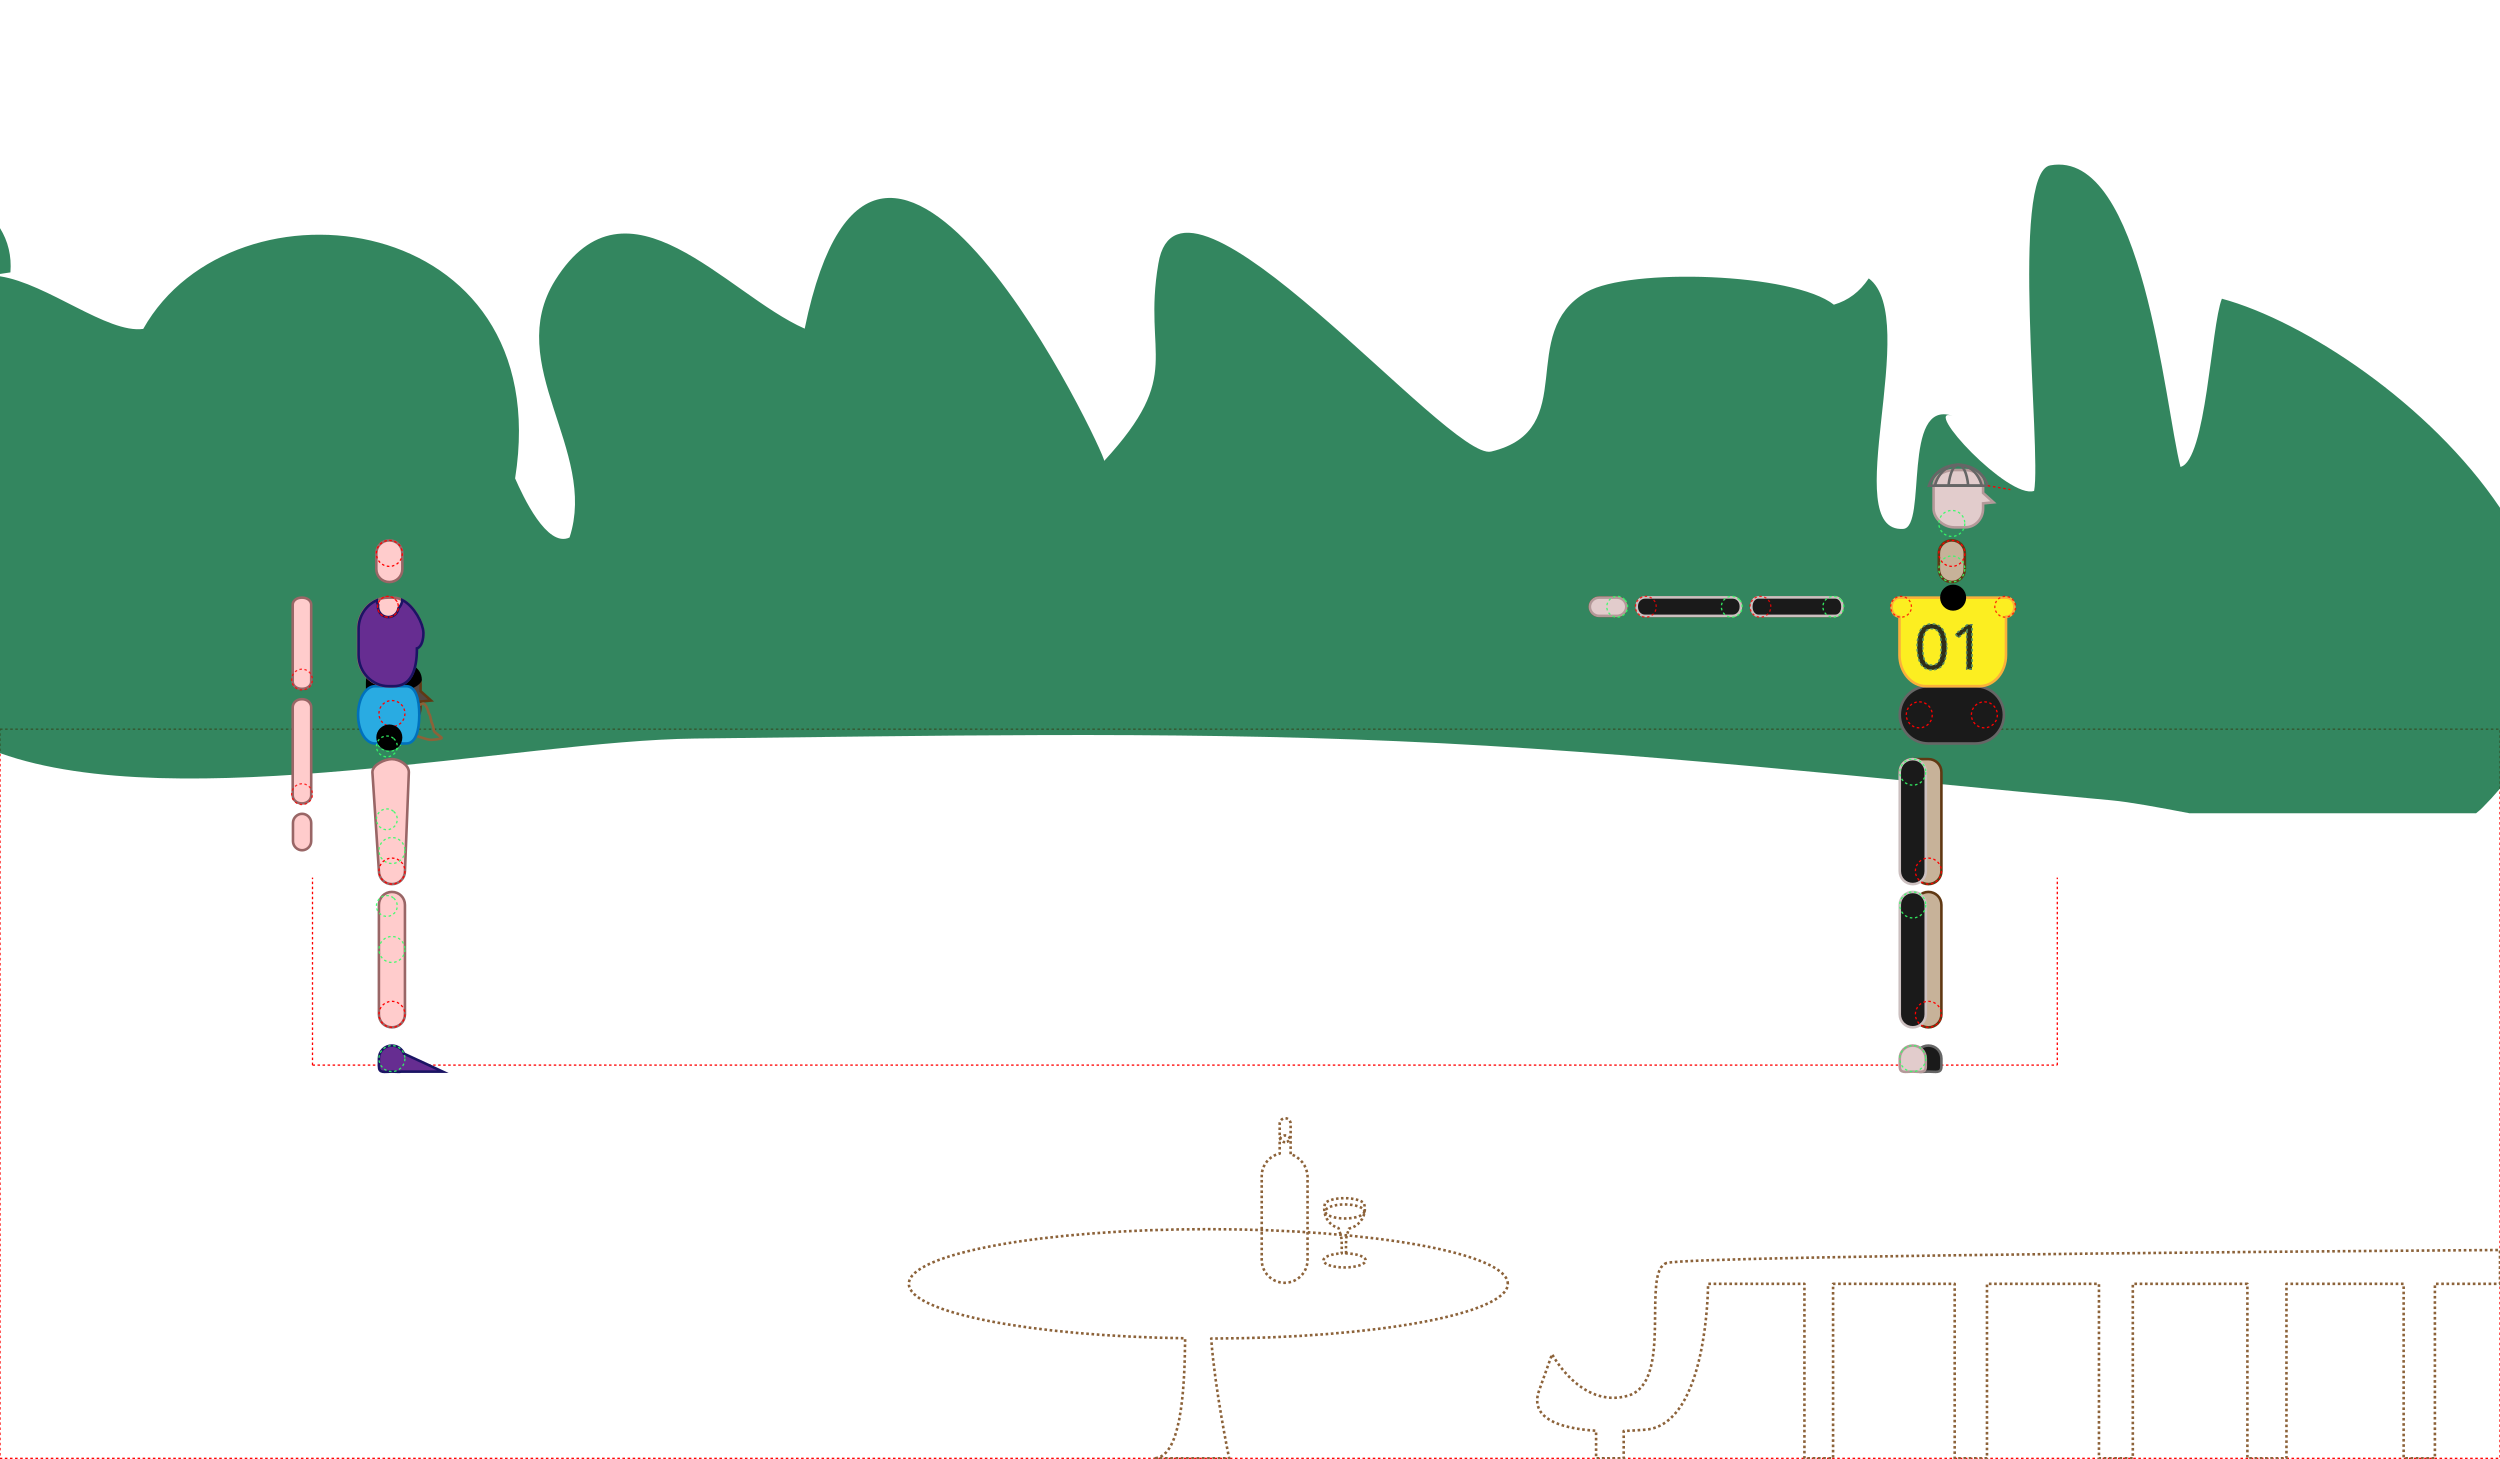
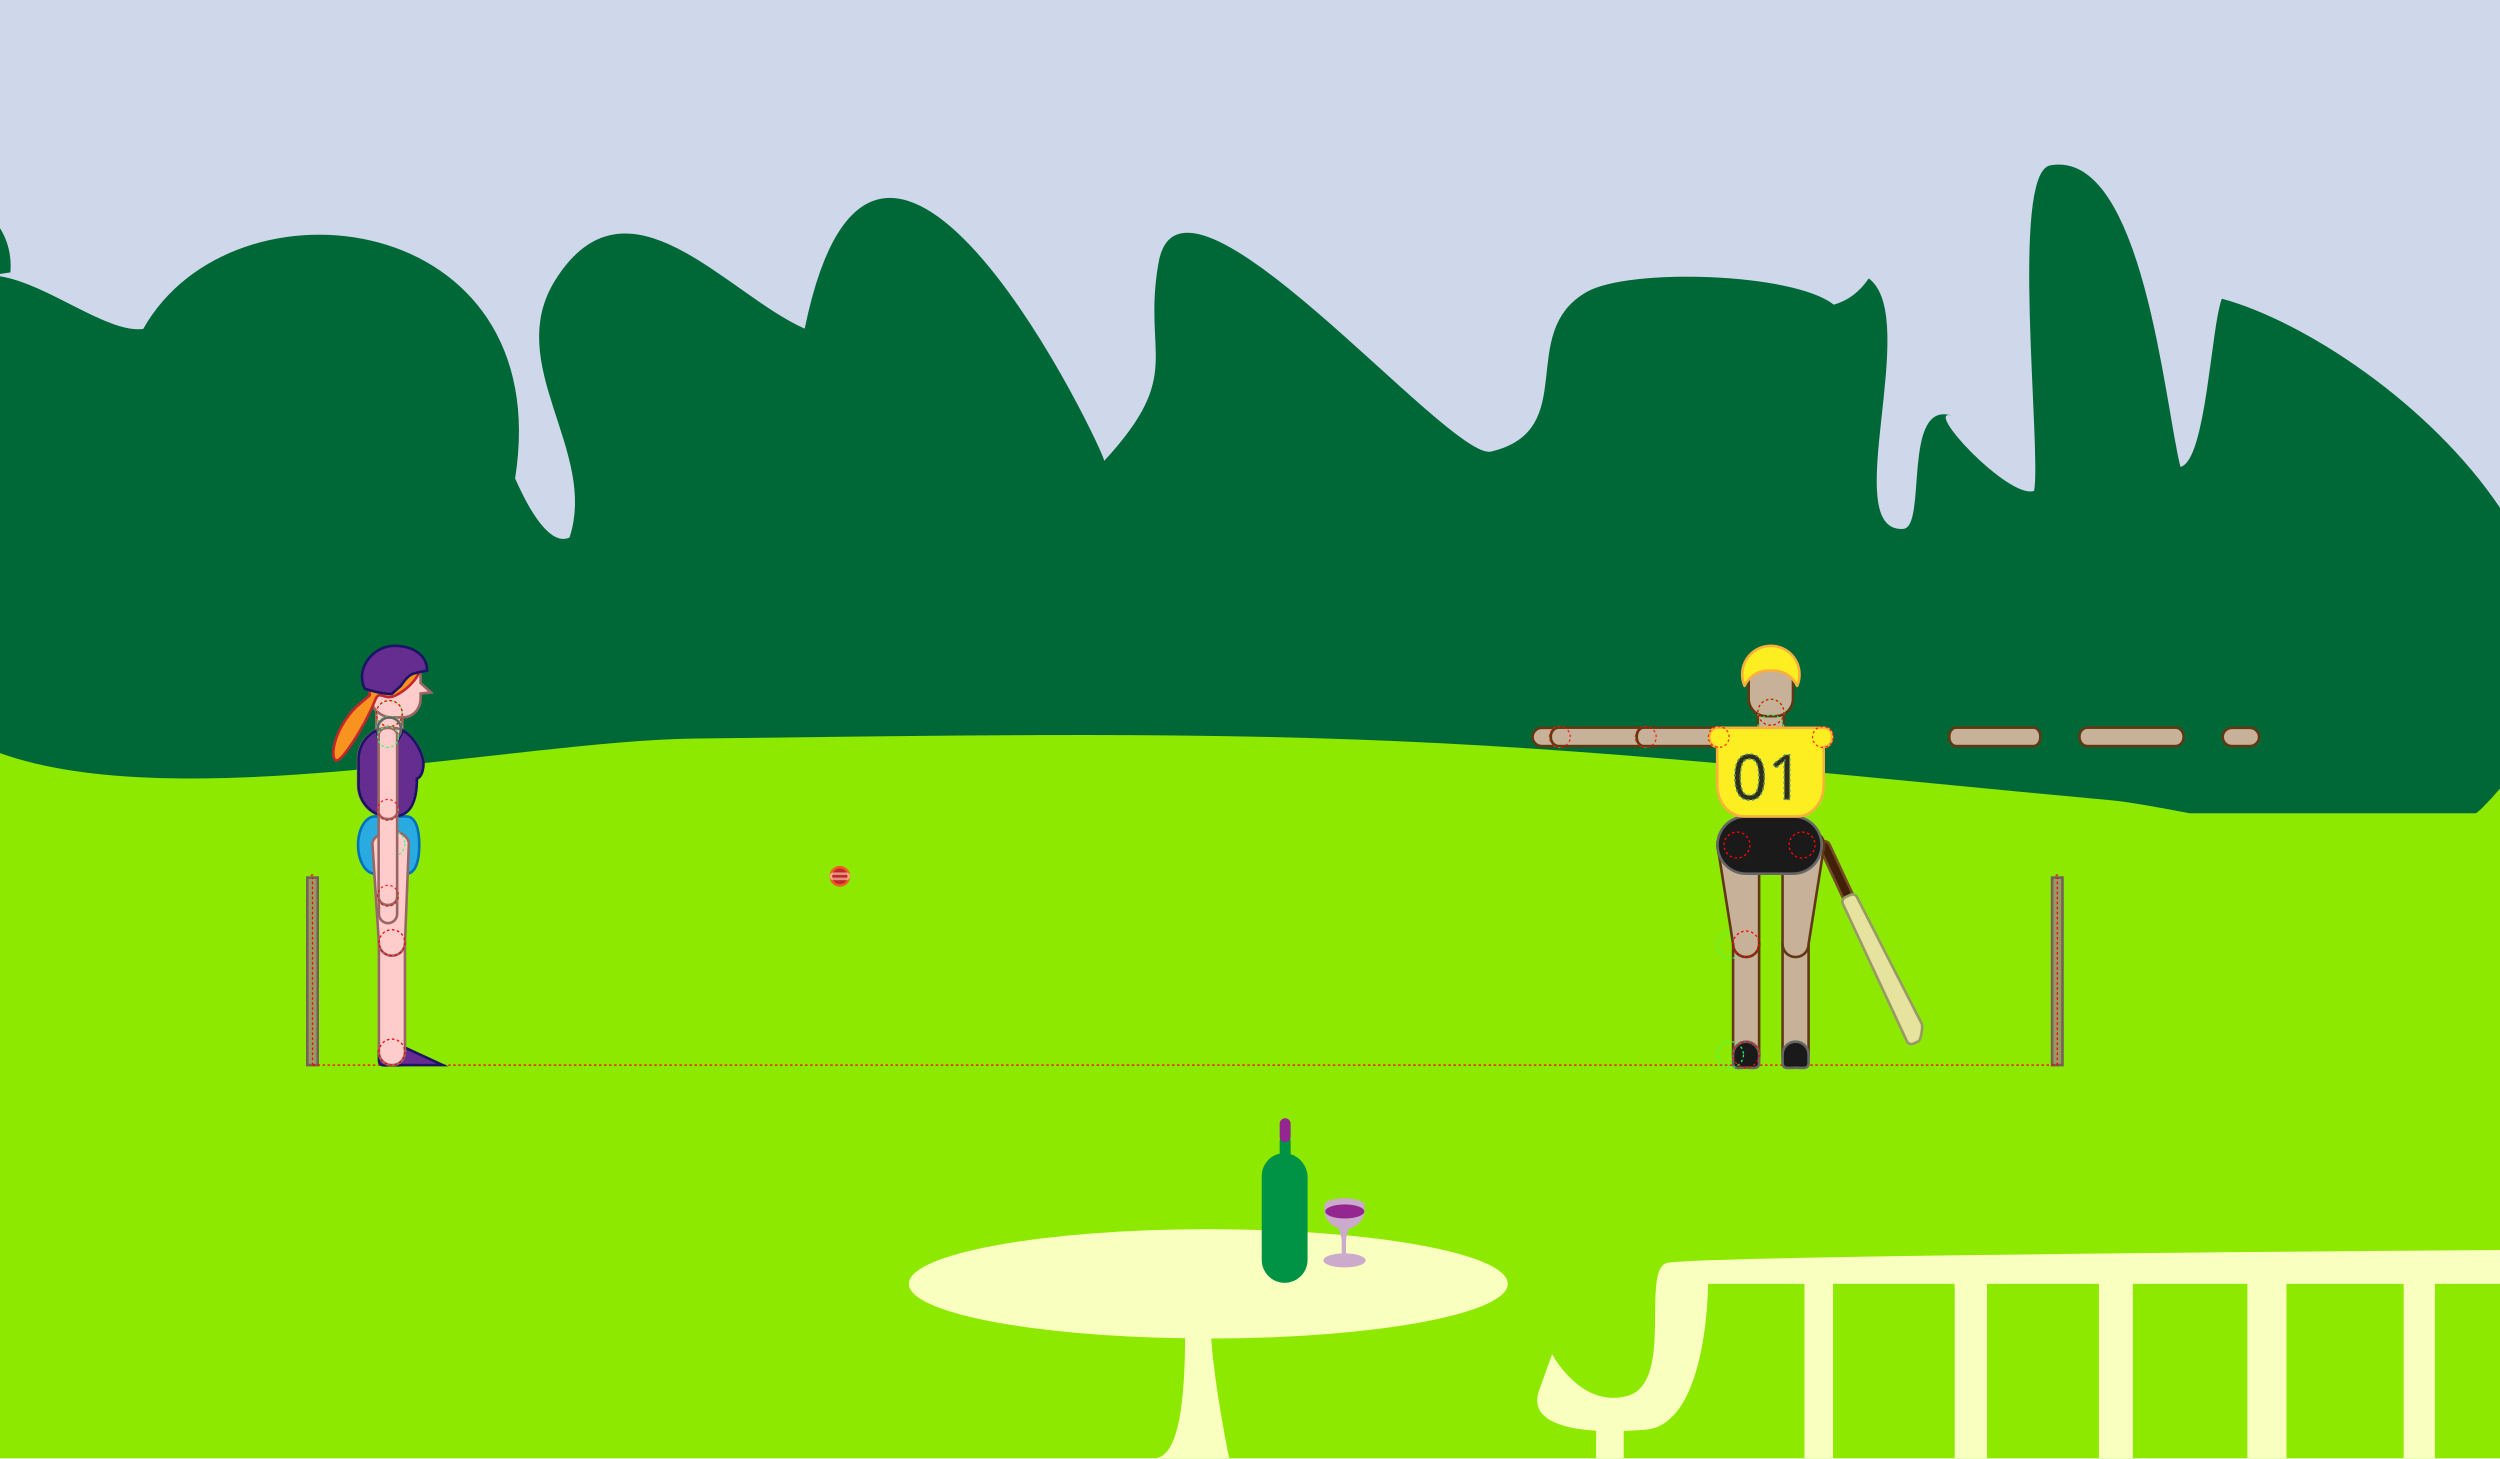
- <svg xmlns="http://www.w3.org/2000/svg" version="1.1" id="svg4611" x="0px" y="0px" viewBox="0 0 960 560" style="enable-background:new 0 0 960 560;" xml:space="preserve">
+ <svg xmlns="http://www.w3.org/2000/svg" xmlns:xlink="http://www.w3.org/1999/xlink" version="1.1" id="svg4611" x="0px" y="0px" viewBox="0 0 960 560" style="enable-background:new 0 0 960 560;" xml:space="preserve">
  <style type="text/css">
+ 	.grass{fill:#8EE900;}
+ 	.sky{fill:#CFD7EB;}
+ 	.treefoliage{fill:#006837;}
+ 	.furniture{fill:#F9FFBF;}
+ 	.wine{fill:#93278F;}
+ 	.wineglass{fill:#CCAACC;}
+ 	.winebottle{fill:#009245;}
+ 	.bottlecap{fill:#93278F;}
+ 
+ 	.person2flesh{fill:#C7B299;stroke:#603813;stroke-miterlimit:10;}
+ 	.cricketclothes{fill:#FFFFF0;stroke:#CCC0C0;stroke-miterlimit:10;}
+ 	.sprue{fill:none;stroke:#FF0000;stroke-width:2;stroke-miterlimit:10;}
+ 	.backcloth{opacity:0.3;fill:#95D7E4;}
+ 	.socket{fill:none;stroke:#FF0000;stroke-width:0.5;stroke-miterlimit:10;stroke-dasharray:1;}
+ 	.ball{opacity:0.9;fill:none;stroke:#33FF66;stroke-width:0.5;stroke-miterlimit:10;stroke-dasharray:1;}
+ 	.person1flesh{fill:#E2CCCC;stroke:#B49999;stroke-miterlimit:10;}
+ 	.person2hair{fill:#2A0018;}
+ 	.cricketbatwillow{fill:#E5E39E;stroke:#999966;stroke-miterlimit:10;}
+ 	.cricketbails{fill:#FBB03B;stroke:#F15A24;stroke-miterlimit:10;}
+ 	.cricketstumps{fill:#999966;stroke:#736357;stroke-miterlimit:10;}
+ 	.cricketbathandle{fill:#42210B;stroke:#754C24;stroke-miterlimit:10;}
+ 	.cricketball{fill:#C1272D;stroke:#F15A24;stroke-miterlimit:10;}
+ 	.cricketstitching{fill:none;stroke:#FFFFCC;stroke-miterlimit:10;stroke-opacity:0.5;}
+ 	.liveryteam1A{fill:#C1272D;stroke:#FF7BAC;stroke-miterlimit:10;}
+ 	.liveryteam2A{fill:#333333;stroke:#66666B;stroke-miterlimit:10;}
+ 
	.st0{fill:#CFD7EB;}
	.st1{fill:#8EE900;}
	.st2{fill:#006837;}
	.st3{fill:none;stroke:#000000;stroke-miterlimit:10;}
	.st4{fill:#FFFFF0;stroke:#CCC0C0;stroke-miterlimit:10;}
	.st5{fill:#E2CCCC;stroke:#B49999;stroke-miterlimit:10;}
	.st6{opacity:0.9;fill:none;stroke:#33FF66;stroke-width:0.5;stroke-miterlimit:10;stroke-dasharray:1;enable-background:new    ;}
	.st7{fill:#C1272D;stroke:#FF7BAC;stroke-miterlimit:10;}
	.st8{fill:none;stroke:#FF7BAC;stroke-miterlimit:10;}
	.st9{fill:#C7B299;stroke:#603813;stroke-miterlimit:10;}
	.st10{fill:#2A0018;}
	.st11{fill:#F9FFBF;}
	.st12{fill:#009245;}
	.st13{fill:#93278F;}
	.st14{fill:#CCAACC;}

	.sprue{fill:none;stroke:#FF0000;stroke-width:2;stroke-miterlimit:10;}
	.backcloth{opacity:0.3;fill:#95D7E4;}
	.person1flesh{fill:#C7B299;stroke:#603813;stroke-miterlimit:10;}
	.socket{fill:none;stroke:#FF0000;stroke-width:0.5;stroke-miterlimit:10;stroke-dasharray:1;}
	.ball{opacity:0.9;fill:none;stroke:#33FF66;stroke-width:0.5;stroke-miterlimit:10;stroke-dasharray:1;}
	.liveryteam1A{fill:#FCEE21;stroke:#FBB03B;stroke-linejoin:round;stroke-miterlimit:10;}
	.liveryteam1B{fill:#1A1A1A;stroke:#666666;stroke-miterlimit:10;}
	.person2flesh{fill:#FFCCCC;stroke:#996666;stroke-miterlimit:10;}
	.liveryteam2A{fill:#662D91;stroke:#1B1464;stroke-miterlimit:10;}
	.liveryteam2B{fill:#29ABE2;stroke:#0071BC;stroke-miterlimit:10;}
	.person1hair{fill:#534741;stroke:#8C6239;stroke-linejoin:round;stroke-miterlimit:10;stroke-dasharray:1,1;}
	.person2hair{fill:#F7931E;stroke:#C1272D;stroke-miterlimit:10;}
	.st0{fill:none;}
	.st1{fill:none;stroke:#FF0000;stroke-width:0.5;stroke-miterlimit:10;stroke-dasharray:0.98,0.98;}
	.st2{opacity:0.8;}
	.st3{fill:none;stroke:#FF0000;stroke-width:0.5;stroke-miterlimit:10;stroke-dasharray:0.965,0.965;}
	.st4{fill:#1A1A1A;}
	.st5{font-family:'Verdana';}
	.st6{font-size:24px;}
	.st7{fill:none;stroke:#666666;stroke-miterlimit:10;}
	.st8{fill:none;stroke:#FF0000;stroke-width:0.5;stroke-miterlimit:10;stroke-dasharray:1;}
	.st9{fill:#534741;}
	.st10{fill:none;stroke:#8C6239;stroke-linejoin:round;}
	.st11{fill:none;stroke:#8C6239;stroke-linejoin:round;stroke-dasharray:1.01,1.01;}
	.st12{fill:none;stroke:#8C6239;stroke-linejoin:round;stroke-dasharray:1,1;}
	.st13{fill:none;stroke:#8C6239;stroke-linejoin:round;stroke-dasharray:0.977,0.977;}
	.st14{fill:none;stroke:#8C6239;stroke-linejoin:round;stroke-dasharray:0.957,0.957;}
	.st15{fill:none;stroke:#8C6239;stroke-linejoin:round;stroke-dasharray:0.98,0.98;}
	.st16{fill:#C7B299;}
	.st17{fill:none;stroke:#603813;stroke-miterlimit:10;}
	.st18{fill:none;stroke:#8C6239;stroke-linejoin:round;stroke-dasharray:1.002,1.002;}
	.st19{fill:none;stroke:#8C6239;stroke-linejoin:round;stroke-dasharray:1.017,1.017;}
	.st20{fill:#29ABE2;}
	.st21{fill:none;stroke:#0071BC;stroke-miterlimit:10;}
	.st22{font-family:'Verdana-Bold';}
	.st23{font-size:14px;}
	.st24{font-size:12px;}
	.st25{font-size:10px;}
	.st26{fill:#00FF00;}
	.st27{font-family:'MyriadPro-Regular';}
	.st28{fill:#FF0000;}
</style>
  <g id="Sky">
-     <rect id="rect4616" class="st0" width="960" height="280" />
+     <rect id="rect4616" class="sky" width="960" height="280" />
  </g>
  <g id="Ground">
    <g id="g4619">
-       <rect id="rect4621" y="280" class="st1" width="960" height="280" />
+       <rect id="rect4621" y="280" class="grass" width="960" height="280" />
    </g>
  </g>
  <g id="Treeline">
    <g id="g4624">
      <g id="g4626">
-         <path id="path4628" class="st2" d="M960,195c-26.8-39.9-75.1-71.7-106.8-80.3c-4.2,10.6-6,62.2-15.9,64.6     c-6.1-23.8-14.4-122.2-50-115.8c-15.6,2.8-3.3,109.4-6.2,125c-9.8,3.4-43.6-32.9-31.3-28.8c-19.7-6.7-9.6,42.9-19,43.4     c-25.3,1.5,7.3-80.9-13.2-96.2c-3.5,5.2-7.9,8.5-13.4,10.1c-15.6-12.3-78.5-14.2-94.9-4.9c-27.5,15.7-2,53-36.7,61.3     c-16.2,3.9-119.6-122.6-127.8-72.1c-6.1,35.8,10.2,42-20.8,75.7c1.2-1.3-86.8-187.7-115-50.8c-30-13.2-68.2-62.7-95.8-18.6     c-20.2,32.4,16.5,65.3,5.5,98.8c-8.7,4.1-17.9-15.9-20.9-22.7C214.2,80.3,89.6,64.8,55,126.3c-13.7,1.9-36.8-17.4-55-20.2v183.1     c68.4,24.5,199.2-4.8,266.8-5.6c89.8-1,179.7-2.9,269.5,1c91.6,3.9,183,14.4,274.3,22.7c7.5,0.7,18.1,2.7,30.2,5h110     c0.9-0.7,1.7-1.4,2.5-2.2c2.4-2.4,4.6-4.8,6.7-7.3V195z" />
+         <path id="path4628" class="treefoliage" d="M960,195c-26.8-39.9-75.1-71.7-106.8-80.3c-4.2,10.6-6,62.2-15.9,64.6     c-6.1-23.8-14.4-122.2-50-115.8c-15.6,2.8-3.3,109.4-6.2,125c-9.8,3.4-43.6-32.9-31.3-28.8c-19.7-6.7-9.6,42.9-19,43.4     c-25.3,1.5,7.3-80.9-13.2-96.2c-3.5,5.2-7.9,8.5-13.4,10.1c-15.6-12.3-78.5-14.2-94.9-4.9c-27.5,15.7-2,53-36.7,61.3     c-16.2,3.9-119.6-122.6-127.8-72.1c-6.1,35.8,10.2,42-20.8,75.7c1.2-1.3-86.8-187.7-115-50.8c-30-13.2-68.2-62.7-95.8-18.6     c-20.2,32.4,16.5,65.3,5.5,98.8c-8.7,4.1-17.9-15.9-20.9-22.7C214.2,80.3,89.6,64.8,55,126.3c-13.7,1.9-36.8-17.4-55-20.2v183.1     c68.4,24.5,199.2-4.8,266.8-5.6c89.8-1,179.7-2.9,269.5,1c91.6,3.9,183,14.4,274.3,22.7c7.5,0.7,18.1,2.7,30.2,5h110     c0.9-0.7,1.7-1.4,2.5-2.2c2.4-2.4,4.6-4.8,6.7-7.3V195z" />
      </g>
      <g id="g4630">
-         <path id="path4632" class="st2" d="M749.9,159.7c0.2,0.1,0.5,0.2,0.7,0.3C750.4,159.9,750.1,159.8,749.9,159.7z" />
+         <path id="path4632" class="treefoliage" d="M749.9,159.7c0.2,0.1,0.5,0.2,0.7,0.3C750.4,159.9,750.1,159.8,749.9,159.7z" />
      </g>
      <g id="g4634">
-         <path id="path4636" class="st2" d="M0,87.6v17.6l4-0.6C4.5,98.3,3.1,92.6,0,87.6z" />
+         <path id="path4636" class="treefoliage" d="M0,87.6v17.6l4-0.6C4.5,98.3,3.1,92.6,0,87.6z" />
      </g>
    </g>
  </g>
  <g id="Buildings">
</g>
  <g id="Cricketers">
+     <g id="cricket-bat-left" transform="translate(360, -890)">
+       <g transform="translate(350, 1235) rotate(-25) translate(-350, -1235)">
+         <path class="cricketbathandle" d="M350,1236L350,1236c1.1,0,2-0.9,2-2v-21c0-1.1-0.9-2-2-2l0,0c-1.1,0-2,0.9-2,2v21      C348,1235.1,348.9,1236,350,1236z" />
+         <path class="cricketbatwillow" d="M349,1234h2c1.1,0,2,0.8,2,1.8l2,54.7c0,1-2.9,5.5-4,5.5h-2c-1.1,0-2-0.8-2-1.8v-58.4      C347,1234.8,347.9,1234,349,1234z" />
+       </g>
+     </g>
+     <g id="cricket-stumps-right" transform="translate(-530, -887)">
+       <circle class="st8" cx="650" cy="1224" r="1" />
+       <rect x="648" y="1224" class="cricketstumps" width="4" height="72" />
+     </g>
+     <g id="cricket-stumps-left" transform="translate(40, -887)">
+       <circle class="st8" cx="750" cy="1224" r="1" />
+       <rect x="748" y="1224" class="cricketstumps" width="4" height="72" />
+     </g>
+     <g id="cricket-ball" transform="translate(-500, -900)">
+       <circle class="cricketball" cx="822.5" cy="1236.5" r="3.5" />
+       <path class="cricketstitching" d="M825,1237.5h-5c-0.5,0-1-0.4-1-1l0,0c0-0.6,0.5-1,1-1h5c0.5,0,1,0.4,1,1l0,0    C826,1237.1,825.5,1237.5,825,1237.5z" />
+     </g>
    <g id="pitch">
      <line id="line4641" class="st3" x1="120" y1="409" x2="790" y2="409" />
      <line id="line4643" class="st3" x1="120" y1="409" x2="120" y2="337" />
      <line id="line4645" class="st3" x1="790" y1="409" x2="790" y2="337" />
    </g>
-     <g id="person-1-front" transform="translate(600, 150)">
+     <g id="person-1-front" transform="translate(530, 200)">
      <g id="person-1-front-body">
+         <g id="person-1-front-legs">
+           <g id="person-1-front-legs-right">
+             <g id="person-1-front-legs-right-upper-group" transform="translate(0, -22) rotate(0, 134.5, 146.5)">
+               <g id="person-1-front-legs-right-lower-group" transform="translate(0, -12.5) rotate(0, 134.5, 197.5)">
+                 <g id="person-1-front-legs-right-lower">
+                   <path id="person-1-front-legs-right-lower-shape" class="person1flesh" d="M145.5,197.5c0-2.8-2.2-5-5-5l0,0           c-2.8,0-5,2.2-5,5v42c0,2.8,2.2,5,5,5l0,0c2.8,0,5-2.2,5-5V197.5z" />
+                 </g>
+                 <use xlink:href="#person-1-front-legs-right-lower" id="person-1-front-legs-left-lower" transform="translate(150 0) scale(-1 1) translate(-150 0)" />
+                 <g id="person-1-front-legs-right-foot-group" transform="translate(0, -17) rotate(0, 134.5, 256.5)">
+                   <g id="person-1-front-legs-right-foot">
+                     <path id="person-1-front-legs-right-foot-shape" class="liveryteam1B" d="M145.5,259.5c0,2.8-2.2,2-5,2l0,0            c-2.8,0-5,0.8-5-2v-3c0-2.8,2.2-5,5-5l0,0c2.8,0,5,2.2,5,5V259.5z" />
+                   </g>
+                   <use xlink:href="#person-1-front-legs-right-foot" id="person-1-front-legs-left-foot" transform="translate(150 0) scale(-1 1) translate(-150 0)" />
+                   <circle id="person-1-front-legs-right-foot-ball" class="ball" cx="134.5" cy="256.5" r="5" />
+                 </g>
+                 <g id="person-1-front-legs-right-lower-socket">
+                   <circle class="st1" cx="140.5" cy="239.5" r="5" />
+                 </g>
+                 <circle id="person-1-front-legs-right-lower-ball" class="ball" cx="134.5" cy="197.5" r="5" />
+               </g>
+               <g id="person-1-front-legs-right-upper">
+                 <path id="person-1-front-legs-right-upper-shape" class="person1flesh" d="M145.5,146.5c0-2.8-2.2-5-5-5h-6          c-2.8,0-5,2.2-5,5l6,38c0,2.8,2.2,5,5,5l0,0c2.8,0,5-2.2,5-5V146.5z" />
+               </g>
+               <use xlink:href="#person-1-front-legs-right-upper" id="person-1-front-legs-left-upper" transform="translate(150 0) scale(-1 1) translate(-150 0)" />
+               <g id="person-1-front-legs-right-upper-socket">
+                 <circle class="st1" cx="140.5" cy="184.5" r="5" />
+               </g>
+               <circle id="person-1-front-legs-upper-right-ball" class="ball" cx="134.5" cy="146.5" r="5" />
+             </g>
+           </g>
+         </g>
        <g id="person-1-front-pelvis-group">
          <g id="person-1-front-pelvis">
            <path id="person-1-front-pelvis-shape" class="liveryteam1B" d="M169.5,124.5c0-6.1-4.9-11-11-11h-18c-6.1,0-11,4.9-11,11l0,0        c0,6.1,4.9,11,11,11h18C164.6,135.5,169.5,130.6,169.5,124.5L169.5,124.5z" />
          </g>
          <g id="person-1-front-pelvis-socket-legs-right">
            <circle class="st0" cx="137" cy="124.5" r="5" />
            <circle class="st1" cx="137" cy="124.5" r="5" />
          </g>
          <g id="person-1-front-pelvis-socket-legs-left">
            <circle class="st0" cx="162" cy="124.5" r="5" />
            <circle class="st1" cx="162" cy="124.5" r="5" />
          </g>
        </g>
        <g id="person-1-front-arms">
-           <g id="person-1-front-arms-right">
-             <g id="person-1-front-arms-right-lower-group">
-               <g id="person-1-front-arms-right-hand-group">
+           <g id="person-1-front-arms-right" transform="translate(26, 0) rotate(0, 104, 83)">
+             <g id="person-1-front-arms-right-lower-group" transform="translate(11, 0) rotate(0, 65, 83)">
+               <g id="person-1-front-arms-right-hand-group" transform="translate(11, 0) rotate(0, 21, 83)">
                <g id="person-1-front-arms-right-hand">
                  <path id="person-1-front-arms-right-hand-shape" class="person1flesh" d="M10.5,83c0,1.9,1.6,3.5,3.5,3.5h7           c1.9,0,3.5-1.6,3.5-3.5l0,0c0-1.9-1.6-3.5-3.5-3.5h-7C12.1,79.5,10.5,81.1,10.5,83L10.5,83z" />
                </g>
-                 <g id="person-1-front-arms-left-hand" transform="translate(150 0) scale(-1 1) translate(-150 0)">
-                   <g />
-                   <path id="person-1-front-arms-right-hand-shape_1_" class="st5" d="M289.5,83c0,1.9-1.6,3.5-3.5,3.5h-7           c-1.9,0-3.5-1.6-3.5-3.5l0,0c0-1.9,1.6-3.5,3.5-3.5h7C287.9,79.5,289.5,81.1,289.5,83L289.5,83z" />
-                 </g>
-                 <ellipse id="person-1-front-arms-right-hand-ball" transform="matrix(0.7536 -0.6573 0.6573 0.7536 -49.3829 34.2522)" class="st6" cx="21" cy="83" rx="4" ry="4" />
+                 <use xlink:href="#person-1-front-arms-right-hand" id="person-1-front-arms-left-hand" transform="translate(150 0) scale(-1 1) translate(-150 0)" />
+                 <circle id="person-1-front-arms-right-hand-ball" class="ball" cx="21" cy="83" r="4" />
              </g>
              <g id="person-1-front-arms-right-lower">
                <path id="person-1-front-arms-right-lower-shape" class="person1flesh" d="M28.5,83.1c0,1.9,1.4,3.4,3.1,3.4h33.8          c1.7,0,3.1-1.5,3.1-3.4v-0.3c0-1.9-1.4-3.4-3.1-3.4H31.6c-1.7,0-3.1,1.5-3.1,3.4V83.1z" />
              </g>
-               <g id="person-1-front-arms-left-lower" transform="translate(150 0) scale(-1 1) translate(-150 0)">
-                 <g />
-                 <path id="person-1-front-arms-right-lower-shape_1_" class="st4" d="M271.5,83.1c0,1.9-1.4,3.4-3.1,3.4h-33.8          c-1.7,0-3.1-1.5-3.1-3.4v-0.3c0-1.9,1.4-3.4,3.1-3.4h33.8c1.7,0,3.1,1.5,3.1,3.4V83.1z" />
-               </g>
-               <ellipse id="person-1-front-arms-right-lower-ball" transform="matrix(0.7536 -0.6573 0.6573 0.7536 -38.5427 63.1738)" class="st6" cx="65" cy="83" rx="4" ry="4" />
+               <use xlink:href="#person-1-front-arms-right-lower" id="person-1-front-arms-left-lower" transform="translate(150 0) scale(-1 1) translate(-150 0)" />
              <g id="person-1-front-arms-right-lower-socket" class="st2">
                <ellipse transform="matrix(0.7536 -0.6573 0.6573 0.7536 -46.6729 41.4842)" class="st0" cx="32" cy="83" rx="4" ry="4" />
                <ellipse transform="matrix(0.7536 -0.6573 0.6573 0.7536 -46.6729 41.4842)" class="st3" cx="32" cy="83" rx="4" ry="4" />
              </g>
+               <circle id="person-1-front-arms-right-lower-ball" class="ball" cx="65" cy="83" r="4" />
            </g>
            <g id="person-1-front-arms-right-upper">
              <path id="person-1-front-arms-right-upper-shape" class="person1flesh" d="M72.5,83.1c0,1.9,1.2,3.4,2.7,3.4h29.6         c1.5,0,2.7-1.5,2.7-3.4v-0.3c0-1.9-1.2-3.4-2.7-3.4H75.2c-1.5,0-2.7,1.5-2.7,3.4V83.1z" />
            </g>
-             <g id="person-1-front-arms-left-upper" transform="translate(150 0) scale(-1 1) translate(-150 0)">
-               <g />
-               <path id="person-1-front-arms-right-upper-shape_1_" class="st4" d="M227.5,83.1c0,1.9-1.2,3.4-2.7,3.4h-29.6         c-1.5,0-2.7-1.5-2.7-3.4v-0.3c0-1.9,1.2-3.4,2.7-3.4h29.6c1.5,0,2.7,1.5,2.7,3.4V83.1z" />
-             </g>
-             <ellipse id="person-1-front-arms-right-upper-ball" transform="matrix(0.7536 -0.6573 0.6573 0.7536 -28.9343 88.8089)" class="st6" cx="104" cy="83" rx="4" ry="4" />
+             <use xlink:href="#person-1-front-arms-right-upper" id="person-1-front-arms-left-upper" transform="translate(150 0) scale(-1 1) translate(-150 0)" />
+             <circle id="person-1-front-arms-right-upper-ball" class="ball" cx="104" cy="83" r="4" />
            <g id="person-1-front-arms-right-upper-socket" class="st2">
              <ellipse transform="matrix(0.7536 -0.6573 0.6573 0.7536 -35.8319 70.4062)" class="st0" cx="76" cy="83" rx="4" ry="4" />
              <ellipse transform="matrix(0.7536 -0.6573 0.6573 0.7536 -35.8319 70.4062)" class="st3" cx="76" cy="83" rx="4" ry="4" />
            </g>
          </g>
        </g>
-         <g id="person-1-front-legs">
-           <g id="person-1-front-legs-right">
-             <g id="person-1-front-legs-right-upper-group">
-               <g id="person-1-front-legs-right-lower-group">
-                 <g id="person-1-front-legs-right-foot-group">
-                   <g id="person-1-front-legs-right-foot">
-                     <path id="person-1-front-legs-right-foot-shape" class="liveryteam1B" d="M145.5,259.5c0,2.8-2.2,2-5,2l0,0            c-2.8,0-5,0.8-5-2v-3c0-2.8,2.2-5,5-5l0,0c2.8,0,5,2.2,5,5V259.5z" />
-                   </g>
-                   <g id="person-1-front-legs-left-foot" transform="translate(150 0) scale(-1 1) translate(-150 0)">
-                     <g />
-                     <path id="person-1-front-legs-right-foot-shape_1_" class="st5" d="M160.5,259.5c0,2.8,2.2,2,5,2l0,0c2.8,0,5,0.8,5-2v-3            c0-2.8-2.2-5-5-5l0,0c-2.8,0-5,2.2-5,5V259.5z" />
-                   </g>
-                   <circle id="person-1-front-legs-right-foot-ball" class="st6" cx="134.5" cy="256.5" r="5" />
-                 </g>
-                 <g id="person-1-front-legs-right-lower">
-                   <path id="person-1-front-legs-right-lower-shape" class="person1flesh" d="M145.5,197.5c0-2.8-2.2-5-5-5l0,0           c-2.8,0-5,2.2-5,5v42c0,2.8,2.2,5,5,5l0,0c2.8,0,5-2.2,5-5V197.5z" />
-                 </g>
-                 <g id="person-1-front-legs-left-lower" transform="translate(150 0) scale(-1 1) translate(-150 0)">
-                   <g />
-                   <path id="person-1-front-legs-right-lower-shape_1_" class="st4" d="M160.5,197.5c0-2.8,2.2-5,5-5l0,0c2.8,0,5,2.2,5,5v42           c0,2.8-2.2,5-5,5l0,0c-2.8,0-5-2.2-5-5V197.5z" />
-                 </g>
-                 <circle id="person-1-front-legs-right-lower-ball" class="st6" cx="134.5" cy="197.5" r="5" />
-                 <g id="person-1-front-legs-right-lower-socket">
-                   <circle class="st1" cx="140.5" cy="239.5" r="5" />
-                 </g>
-               </g>
-               <g id="person-1-front-legs-right-upper">
-                 <path id="person-1-front-legs-right-upper-shape" class="person1flesh" d="M145.5,146.5c0-2.8-2.2-5-5-5h-6          c-2.8,0-5,2.2-5,5l6,38c0,2.8,2.2,5,5,5l0,0c2.8,0,5-2.2,5-5V146.5z" />
-               </g>
-               <g id="person-1-front-legs-left-upper" transform="translate(150 0) scale(-1 1) translate(-150 0)">
-                 <g />
-                 <path id="person-1-front-legs-right-upper-shape_1_" class="st4" d="M160.5,146.5c0-2.8,2.2-5,5-5l0,0c2.8,0,5,2.2,5,5v38          c0,2.8-2.2,5-5,5l0,0c-2.8,0-5-2.2-5-5V146.5z" />
-               </g>
-               <circle id="person-1-front-legs-upper-right-ball" class="st6" cx="134.5" cy="146.5" r="5" />
-               <g id="person-1-front-legs-right-upper-socket">
-                 <circle class="st1" cx="140.5" cy="184.5" r="5" />
-               </g>
-             </g>
-           </g>
-         </g>
-         <g id="person-1-right-headneck" transform="translate(-600, 0)">
-           <g id="person-1-right-neck-group">
-             <g id="person-1-right-head-group">
-               <g id="person-1-right-head">
-                 <path id="person-1-right-head-shape" class="st5" d="M765.5,42.9l-4-3.6v-2.7c0-3.6-2.8-6.1-6.9-6.1h-4.2         c-4.1,0-7.9,2.5-7.9,6.1v8.8c0,3.6,3.8,7.1,7.9,7.1h4.2c4.1,0,6.9-3.5,6.9-7.1v-2.1L765.5,42.9z" />
-                 <g id="g4708">
-                   <path id="path4710" class="st7" d="M763.3,36.5c-1.6-5-6.1-8-11.3-8s-9.7,3-11.3,8H763.3z" />
-                   <path id="path4712" class="st7" d="M761,36.5c-1.3-5-4.9-8-9-8s-7.7,3-9,8H761z" />
-                   <path id="path4714" class="st7" d="M755.8,36.5c-0.5-5-2-8-3.8-8s-3.2,3-3.8,8H755.8z" />
-                   <line id="line4716" class="st8" x1="763.3" y1="36.5" x2="772" y2="38" />
-                 </g>
-               </g>
-               <circle id="person-1-right-head-ball" class="st6" cx="749.5" cy="51" r="5" />
-             </g>
-             <g id="person-1-right-neck">
-               <path id="person-1-right-neck-shape" class="person1flesh" d="M754.5,62.5c0-2.8-2.2-5-5-5l0,0c-2.8,0-5,2.2-5,5v6         c0,2.8,2.2,5,5,5l0,0c2.8,0,5-2.2,5-5V62.5z" />
-             </g>
-             <circle id="person-1-right-headneck-ball" class="st6" cx="749.5" cy="68.5" r="5" />
-             <g id="person-1-right-neck-socket">
-               <circle class="st1" cx="749.5" cy="62.5" r="5" />
+         <g id="person-1-front-headneck">
+           <g id="person-1-front-neck-group" transform="translate(0, 11.5) rotate(0, 150, 68)">
+             <g id="person-1-front-neck">
+               <path id="person-1-front-neck-shape" class="person1flesh" d="M155,62c0-2.8-2.2-5-5-5l0,0c-2.8,0-5,2.2-5,5v6         c0,2.8,2.2,5,5,5l0,0c2.8,0,5-2.2,5-5V62z" />
+             </g>
+             <g id="person-1-front-head-group" transform="translate(0, 11.5) rotate(0, 150, 50.5)">
+               <g id="person-1-front-head">
+                 <path id="person-1-front-head-shape" class="person1flesh" d="M158.5,36.6c0-3.6-3-6.6-6.6-6.6h-3.8c-3.6,0-6.6,3-6.6,6.6          v8.8c0,3.6,3,6.6,6.6,6.6h3.8c3.6,0,6.6-3,6.6-6.6V36.6z" />
+                 <path class="liveryteam1A" d="M149,34.5h2c4,0,7.5,2.4,9.1,5.9c0.6-1.3,0.9-2.8,0.9-4.4c0-6.1-4.9-11-11-11          c-6.1,0-11,4.9-11,11c0,1.6,0.3,3,0.9,4.4C141.5,36.9,145,34.5,149,34.5z" />
+               </g>
+               <circle id="person-1-front-head-ball" class="ball" cx="150" cy="50.5" r="5" />
+             </g>
+             <circle id="person-1-front-headneck-ball" class="ball" cx="150" cy="68" r="5" />
+             <g id="person-1-front-neck-socket">
+               <circle class="st0" cx="150" cy="62" r="5" />
+               <circle class="st1" cx="150" cy="62" r="5" />
            </g>
          </g>
        </g>
        <g id="person-1-front-torso-group">
          <g id="person-1-front-torso">
            <path id="person-1-front-torso-shape" class="liveryteam1A" d="M170.5,86.8c1.7,0,3-1.8,3-3.6v-0.3c0-1.9-1.3-3.4-3-3.4h-7.1        h-3.2h-20.5h-3.2h-7.1c-1.7,0-3,1.5-3,3.4v0.3c0,1.9,1.3,3.6,3,3.6V92v9.5c0,6.6,4.6,12,10.2,12h20.5c5.7,0,10.2-5.4,10.2-12        V92V86.8z" />
            <g>
              <text transform="matrix(1 0 0 1 135 107)" class="st4 st5 st6">01</text>
              <text transform="matrix(1 0 0 1 135 107)" class="st7 st5 st6">01</text>
            </g>
          </g>
          <g id="person-1-front-torso-socket-arms-right" class="st2">
            <ellipse transform="matrix(0.7536 -0.6573 0.6573 0.7536 -22.527 105.9014)" class="st0" cx="130" cy="83" rx="4" ry="4" />
            <ellipse transform="matrix(0.7536 -0.6573 0.6573 0.7536 -22.527 105.9014)" class="st3" cx="130" cy="83" rx="4" ry="4" />
          </g>
          <g id="person-1-front-torso-socket-arms-left" class="st2">
            <ellipse transform="matrix(0.6573 -0.7536 0.7536 0.6573 -4.2938 156.5568)" class="st0" cx="170" cy="83" rx="4" ry="4" />
            <ellipse transform="matrix(0.6573 -0.7536 0.7536 0.6573 -4.2938 156.5568)" class="st3" cx="170" cy="83" rx="4" ry="4" />
          </g>
-           <circle id="person-1-front-headneck-socket" cx="150" cy="79.5" r="5" />
-         </g>
-       </g>
-     </g>
-     <g id="person-2-right" transform="translate(-600, -150)">
+           <g />
+           <circle class="st0" cx="150" cy="79.5" r="5" />
+         </g>
+       </g>
+     </g>
+     <g id="person-2-right" transform="translate(-600, -100)">
      <g id="person-2-right-body">
        <g id="person-2-right-headneck">
-           <g id="person-2-right-neck-group">
-             <g id="person-2-right-head-group">
-               <g id="person-2-right-head">
-                 <path id="person-2-right-head-shape" class="st9" d="M765.5,419l-4-3.6v-2.7c0-3.6-2.8-6.1-6.9-6.1h-4.2         c-4.1,0-7.9,2.5-7.9,6.1v8.8c0,3.6,3.8,7.1,7.9,7.1h4.2c4.1,0,6.9-3.5,6.9-7.1v-2.1L765.5,419z" />
-                 <g id="g4742">
-                   <path id="path4744" class="st10" d="M752.4,421.6c1.8,0,3.6,0.1,5.4-0.2c0.5-0.1,1-0.1,1.4-0.2s0.8-0.2,1.2-0.4          c0.4-0.1,0.8-0.1,1.1-0.3c0.3-0.1,0.7-0.3,1-0.3c0.7,0.1,1.2,1.1,1.5,1.7s0.4,1.2,0.6,1.8c0.2,0.5,0.5,0.9,0.6,1.4          c0.1,0.6,0.3,1.2,0.4,1.7c0.1,0.3,0,0.4,0.2,0.7c0.1,0.2,0.2,0.5,0.3,0.7c0.1,0.5,0.3,1,0.4,1.6c0,0.2,0,0.5,0.1,0.8          s0.6,0.7,0.8,0.9c0.5,0.4,1,0.8,1.5,1.2c0.1,0.1,0.7,0.4,0.7,0.6c0,0.4-1,0.5-1.3,0.5c-0.8,0.2-1.7,0.2-2.6,0.3          c-0.8,0-1.5-0.2-2.3-0.4c-1.2-0.4-2.3-0.7-3.5-1.1c-0.7-0.2-1.4-0.5-2.1-0.8c-0.7-0.4-1.5-0.7-2.3-1.1          c-0.5-0.3-1.1-0.6-1.6-0.9c-0.4-0.2-0.6-0.4-0.9-0.6c-0.7-0.5-1.5-0.8-2.2-1.2c-0.9-0.5-1.3-1.2-1.6-2.3          c-0.3-0.9-0.3-1.9-0.3-2.9c0-0.3,0-0.6,0.1-0.9c0.2-0.5,0.6-0.5,1-0.5c0.6,0,1.5-0.2,1.9,0.3" />
-                 </g>
-                 <path id="path4746" d="M762,411.1c0,1-2.8,4-8,4c-0.5,0-3.5,1-4,1c-5.2,0-9.5,3.2-9.5-2c0-0.5,0-1.5,0-2         c0-5.2,3.3-8.5,8.5-8.5c0.5,0,1.5,0,2,0C756.2,403.6,762,405.9,762,411.1C762,411.6,762,410.6,762,411.1z" />
-               </g>
-               <circle id="person-2-right-head-ball" class="st6" cx="749.5" cy="427.1" r="5" />
-             </g>
+           <g id="person-2-right-neck-group" transform="translate(0, 11.5) rotate(0, 749.5, 368.5)">
            <g id="person-2-right-neck">
              <path id="person-2-right-neck-shape" class="person2flesh" d="M754.5,362.5c0-2.8-2.2-5-5-5l0,0c-2.8,0-5,2.2-5,5v6         c0,2.8,2.2,5,5,5l0,0c2.8,0,5-2.2,5-5V362.5z" />
            </g>
-             <circle id="person-2-right-headneck-ball" class="st6" cx="749.5" cy="433.5" r="5" />
+             <g id="person-2-right-head-group" transform="translate(0, 11.5) rotate(0, 749.5, 351)">
+               <g id="person-2-right-head">
+                 <path id="person-2-right-head-shape" class="person2flesh" d="M765.5,342.9l-4-3.6v-2.7c0-3.6-2.8-6.1-6.9-6.1h-4.2          c-4.1,0-7.9,2.5-7.9,6.1v8.8c0,3.6,3.8,7.1,7.9,7.1h4.2c4.1,0,6.9-3.5,6.9-7.1v-2.1L765.5,342.9z" />
+                 <path class="person2hair" d="M744,346c-4,10-13,24-15,23c-2.1-1-1-9,4-16c3.3-4.6,3.9-4.6,9-9c0,0-2-17,9-17          c3.1,0,8.7,1.3,10,4c2.1,4.5-4.3,10.7-9,13C747.2,346.4,745.8,341.4,744,346z" />
+                 <path class="liveryteam2A" d="M750.4,343.5l3.5-3.1c0,0,2.1-3.4,4.1-4.4c1.3-0.7,6-1.5,6-1.5c0-6.1-5.6-9.5-12.5-9.5          s-12.5,5.9-12.5,12c0,1.6,0.4,3,1,4.4C740,341.4,745.8,343.5,750.4,343.5z" />
+               </g>
+               <circle id="person-2-right-head-ball" class="ball" cx="749.5" cy="351" r="5" />
+             </g>
            <g id="person-2-right-neck-socket">
              <circle class="st1" cx="749.5" cy="362.5" r="5" />
            </g>
+             <circle id="person-2-right-headneck-ball" class="ball" cx="749.5" cy="368.5" r="5" />
          </g>
        </g>
        <g id="person-2-right-pelvis-group">
          <g id="person-2-right-pelvis-socket-legs-left">
            <circle class="st1" cx="750.5" cy="424" r="5" />
          </g>
          <g id="person-2-right-pelvis">
            <path id="person-2-right-pelvis-shape" class="liveryteam2B" d="M761,424.5c0-6.1-1.4-11-5-11h-12c-3.6,0-6.5,4.9-6.5,11l0,0        c0,6.1,2.9,11,6.5,11h12C759.6,435.5,761,430.6,761,424.5L761,424.5z" />
          </g>
          <g id="person-2-right-pelvis-socket-legs-right">
            <circle class="st1" cx="750.5" cy="424" r="5" />
          </g>
        </g>
        <g id="person-2-right-torso-group">
+           <g id="person-2-right-torso-socket-arms-left" class="st2">
+             <ellipse transform="matrix(0.7536 -0.6573 0.6573 0.7536 -67.209 586.6972)" class="st3" cx="749" cy="383" rx="4" ry="4" />
+           </g>
          <g id="person-2-right-torso">
            <path id="person-2-right-torso-shape" class="person2flesh" d="M762.5,393c0-4.5-5.2-13.5-11.5-13.5H749        c-6.4,0-11.5,5.4-11.5,12v10c0,6.6,5.2,12,11.5,12h1.9c6.4,0,9-5.5,9-14.5C760,399,762.5,398.5,762.5,393z" />
            <path class="liveryteam2A" d="M754.5,380.4c-0.1,1.3-0.7,2.4-1.5,3.2c-0.1,0.7-0.4,1.4-0.9,2c-1.5,1.7-4,1.8-5.6,0.4        c-1.1-1-1.5-2.4-1.3-3.7c-0.3-0.6-0.5-1.2-0.5-1.8c-4.1,1.8-7,6.1-7,11v10c0,6.6,5.2,12,11.5,12h1.9c6.4,0,9-5.5,9-14.5        c0,0,2.5-0.5,2.5-6C762.5,389.4,759.1,382.8,754.5,380.4z" />
          </g>
-           <circle id="person-2-right-headneck-socket" cx="749.5" cy="433.2" r="5" />
+           <g />
+           <circle class="st7" cx="749.5" cy="380" r="4.5" />
          <g id="person-2-right-torso-socket-arms-right" class="st2">
            <ellipse transform="matrix(0.6573 -0.7536 0.7536 0.6573 -31.9649 695.7035)" class="st3" cx="749" cy="383" rx="4" ry="4" />
          </g>
-           <g id="person-2-right-torso-socket-arms-left" class="st2">
-             <ellipse transform="matrix(0.7536 -0.6573 0.6573 0.7536 -67.209 586.6972)" class="st3" cx="749" cy="383" rx="4" ry="4" />
-           </g>
        </g>
        <g id="person-2-right-legs-right">
-           <g id="person-2-right-legs-right-upper-group">
-             <g id="person-2-right-legs-right-lower-group">
-               <g id="person-2-right-legs-right-foot-group">
+           <g id="person-2-right-legs-right-upper-group" transform="translate(0, -22.5) rotate(0, 750.5, 446.5)">
+             <g id="person-2-right-legs-right-lower-group" transform="translate(0, -13) rotate(0, 750.5, 497.5)">
+               <g id="person-2-right-legs-right-foot-group" transform="translate(0, -17) rotate(0, 750.5, 556.5)">
                <g id="person-2-right-legs-right-foot">
                  <path id="person-2-right-legs-right-foot-shape" class="liveryteam2A" d="M770,561.5l-14.9-6.9c-0.7-1.8-2.5-3.1-4.6-3.1           c-2.8,0-5,2.2-5,5v3c0,2.8,2.2,2,5,2c1.5,0,2.8,0.2,3.7,0H770z" />
                </g>
-                 <circle id="person-2-right-legs-right-foot-ball" class="st6" cx="750.5" cy="556.5" r="5" />
+                 <circle id="person-2-right-legs-right-foot-ball" class="ball" cx="750.5" cy="556.5" r="5" />
              </g>
              <g id="person-2-right-legs-right-lower">
                <path id="person-2-right-legs-right-lower-shape" class="person2flesh" d="M755.5,497.5c0-2.8-2.2-5-5-5l0,0          c-2.8,0-5,2.2-5,5v42c0,2.8,2.2,5,5,5l0,0c2.8,0,5-2.2,5-5V497.5z" />
              </g>
+               <circle id="person-2-right-legs-right-lower-ball" class="ball" cx="750.5" cy="497.5" r="5" />
              <g id="person-2-right-legs-right-lower-socket">
                <circle class="st1" cx="750.5" cy="539.5" r="5" />
              </g>
-               <circle id="person-2-right-legs-right-lower-ball" class="st6" cx="750.5" cy="514.6" r="5" />
            </g>
            <g id="person-2-right-legs-right-upper">
              <path id="person-2-right-legs-right-upper-shape" class="person2flesh" d="M757,446.5c0-2.8-3.7-5-6.5-5l0,0         c-2.8,0-7.5,2.2-7.5,5l2.5,38c0,2.8,2.2,5,5,5l0,0c2.8,0,5-2.2,5-5L757,446.5z" />
            </g>
-             <circle id="person-2-right-legs-upper-right-ball" class="st6" cx="750.5" cy="476.6" r="5" />
+             <circle id="person-2-right-legs-upper-right-ball" class="ball" cx="750.5" cy="446.5" r="5" />
            <g id="person-2-right-legs-right-upper-socket">
              <circle class="st1" cx="750.5" cy="484.5" r="5" />
            </g>
          </g>
        </g>
-         <g id="person-2-right-arms-right">
-           <g id="person-2-right-arms-right-lower-group">
-             <g id="person-2-right-arms-right-hand-group">
+         <g id="person-2-right-arms-right" transform="translate(33, 0) rotate(0, 716, 383)">
+           <g id="person-2-right-arms-right-lower-group" transform="translate(0, -11) rotate(0, 716, 422)">
+             <g id="person-2-right-arms-right-hand-group" transform="translate(0, -11) rotate(0, 716, 466)">
              <g id="person-2-right-arms-right-hand">
                <path id="person-2-right-arms-right-hand-shape" class="person2flesh" d="M716,476.5c1.9,0,3.5-1.6,3.5-3.5v-7          c0-1.9-1.6-3.5-3.5-3.5l0,0c-1.9,0-3.5,1.6-3.5,3.5v7C712.5,474.9,714.1,476.5,716,476.5L716,476.5z" />
              </g>
-               <ellipse id="person-2-right-arms-right-hand-ball" transform="matrix(0.6573 -0.7536 0.7536 0.6573 -118.7248 734.7689)" class="st6" cx="748.6" cy="497.9" rx="4" ry="4" />
+               <circle id="person-2-right-arms-right-hand-ball" class="ball" cx="716" cy="466" r="4" />
            </g>
            <g id="person-2-right-arms-right-lower">
              <path id="person-2-right-arms-right-lower-shape" class="person2flesh" d="M716.1,458.5c1.9,0,3.4-1.4,3.4-3.1v-33.8         c0-1.7-1.5-3.1-3.4-3.1h-0.3c-1.9,0-3.4,1.4-3.4,3.1v33.8c0,1.7,1.5,3.1,3.4,3.1H716.1z" />
            </g>
-             <ellipse id="person-2-right-arms-right-lower-ball" transform="matrix(0.6572 -0.7537 0.7537 0.6572 -93.5924 723.5003)" class="st6" cx="748.6" cy="464.6" rx="4" ry="4" />
+             <circle id="person-2-right-arms-right-lower-ball" class="ball" cx="716" cy="422" r="4" />
            <g id="person-2-right-arms-right-lower-socket" class="st2">
              <ellipse transform="matrix(0.6572 -0.7537 0.7537 0.6572 -97.5113 695.5837)" class="st3" cx="716" cy="455" rx="4" ry="4" />
            </g>
          </g>
          <g id="person-2-right-arms-right-upper">
            <path id="person-2-right-arms-right-upper-shape" class="person2flesh" d="M716.1,414.5c1.9,0,3.4-1.2,3.4-2.7v-29.6        c0-1.5-1.5-2.7-3.4-2.7h-0.3c-1.9,0-3.4,1.2-3.4,2.7v29.6c0,1.5,1.5,2.7,3.4,2.7H716.1z" />
          </g>
-           <ellipse id="person-2-right-arms-right-upper-ball" transform="matrix(0.6572 -0.7537 0.7537 0.6572 -72.4893 713.903)" class="st6" cx="748.6" cy="436.6" rx="4" ry="4" />
+           <circle id="person-2-right-arms-right-upper-ball" class="ball" cx="716" cy="383" r="4" />
          <g id="person-2-right-arms-right-upper-socket" class="st2">
            <ellipse transform="matrix(0.6572 -0.7537 0.7537 0.6572 -64.3492 680.5033)" class="st3" cx="716" cy="411" rx="4" ry="4" />
          </g>
        </g>
      </g>
    </g>
  </g>
  <g id="Spectator">
</g>
  <g id="Foreground">
-     <path id="path4813" class="st11" d="M640,485c-10,3,3,46-15,51s-29-16-29-16s0,0-5,14c-3.6,10.1,6.8,14.5,21.9,15.4V560h10.6v-10.5   c2.8-0.1,5.6-0.3,8.4-0.5c24-2,24-56,24-56h37v67h11v-67h46.7v67H763v-67h43v67h13v-67h44v67h15v-67h45v67h12v-67h25v-13   C960,480,650,482,640,485z" />
-     <path id="path4815" class="st11" d="M579,493c0-11.6-51.5-21-115-21s-115,9.4-115,21c0,11,46.7,20.1,106.1,20.9   c-0.2,21.4-1.8,46.1-12.1,46.1c7.8,0,29,0,29,0s-5.5-26.4-6.9-46C528.1,513.9,579,504.5,579,493z" />
+     <path id="path4813" class="furniture" d="M640,485c-10,3,3,46-15,51s-29-16-29-16s0,0-5,14c-3.6,10.1,6.8,14.5,21.9,15.4V560h10.6v-10.5   c2.8-0.1,5.6-0.3,8.4-0.5c24-2,24-56,24-56h37v67h11v-67h46.7v67H763v-67h43v67h13v-67h44v67h15v-67h45v67h12v-67h25v-13   C960,480,650,482,640,485z" />
+     <path id="path4815" class="furniture" d="M579,493c0-11.6-51.5-21-115-21s-115,9.4-115,21c0,11,46.7,20.1,106.1,20.9   c-0.2,21.4-1.8,46.1-12.1,46.1c7.8,0,29,0,29,0s-5.5-26.4-6.9-46C528.1,513.9,579,504.5,579,493z" />
    <g id="g4817">
-       <path id="path4819" class="st12" d="M495.6,443.2v-0.1v-5c0-1.2-1-2.1-2.1-2.1c-1.2,0-2.1,1-2.1,2.1v4.9c-3.9,0.8-6.9,4.4-6.9,8.6    v32.2c0,4.8,3.9,8.8,8.8,8.8l0,0c4.8,0,8.8-3.9,8.8-8.8v-32.2C501.9,447.7,499.2,444.3,495.6,443.2z" />
-       <path id="path4821" class="st13" d="M493.5,438.6L493.5,438.6c-1.2,0-2.1-1-2.1-2.1v-5c0-1.2,1-2.1,2.1-2.1l0,0    c1.2,0,2.1,1,2.1,2.1v5C495.6,437.6,494.6,438.6,493.5,438.6z" />
+       <path id="path4819" class="winebottle" d="M495.6,443.2v-0.1v-5c0-1.2-1-2.1-2.1-2.1c-1.2,0-2.1,1-2.1,2.1v4.9c-3.9,0.8-6.9,4.4-6.9,8.6    v32.2c0,4.8,3.9,8.8,8.8,8.8l0,0c4.8,0,8.8-3.9,8.8-8.8v-32.2C501.9,447.7,499.2,444.3,495.6,443.2z" />
+       <path id="path4821" class="bottlecap" d="M493.5,438.6L493.5,438.6c-1.2,0-2.1-1-2.1-2.1v-5c0-1.2,1-2.1,2.1-2.1l0,0    c1.2,0,2.1,1,2.1,2.1v5C495.6,437.6,494.6,438.6,493.5,438.6z" />
    </g>
    <g id="g4823">
-       <path id="path4825" class="st14" d="M516.9,481.3c-0.1-1.7,0-3.8,0-4.9c-0.1-1.1,0.6-3.1,1.1-4.6c3.5-0.8,6.1-3.9,6.1-7.6    c0-0.7-0.1-1.4-0.3-2.1c-0.9-1.1-3.9-2-7.5-2s-6.5,0.8-7.5,2c-0.2,0.7-0.3,1.4-0.3,2.1c0,3.5,2.3,6.5,5.5,7.4    c0.5,1.5,1.2,3.7,1.2,4.8c0,1,0.1,3.2,0,4.9c-4,0.2-7,1.3-7,2.7c0,1.5,3.6,2.7,8.1,2.7c4.5,0,8.1-1.2,8.1-2.7    C524.5,482.6,521.1,481.4,516.9,481.3z" />
-       <ellipse id="ellipse4827" class="st13" cx="516.4" cy="465.2" rx="7.5" ry="2.7" />
+       <path id="path4825" class="wineglass" d="M516.9,481.3c-0.1-1.7,0-3.8,0-4.9c-0.1-1.1,0.6-3.1,1.1-4.6c3.5-0.8,6.1-3.9,6.1-7.6    c0-0.7-0.1-1.4-0.3-2.1c-0.9-1.1-3.9-2-7.5-2s-6.5,0.8-7.5,2c-0.2,0.7-0.3,1.4-0.3,2.1c0,3.5,2.3,6.5,5.5,7.4    c0.5,1.5,1.2,3.7,1.2,4.8c0,1,0.1,3.2,0,4.9c-4,0.2-7,1.3-7,2.7c0,1.5,3.6,2.7,8.1,2.7c4.5,0,8.1-1.2,8.1-2.7    C524.5,482.6,521.1,481.4,516.9,481.3z" />
+       <ellipse id="ellipse4827" class="bottlecap" cx="516.4" cy="465.2" rx="7.5" ry="2.7" />
    </g>
  </g>
</svg>
